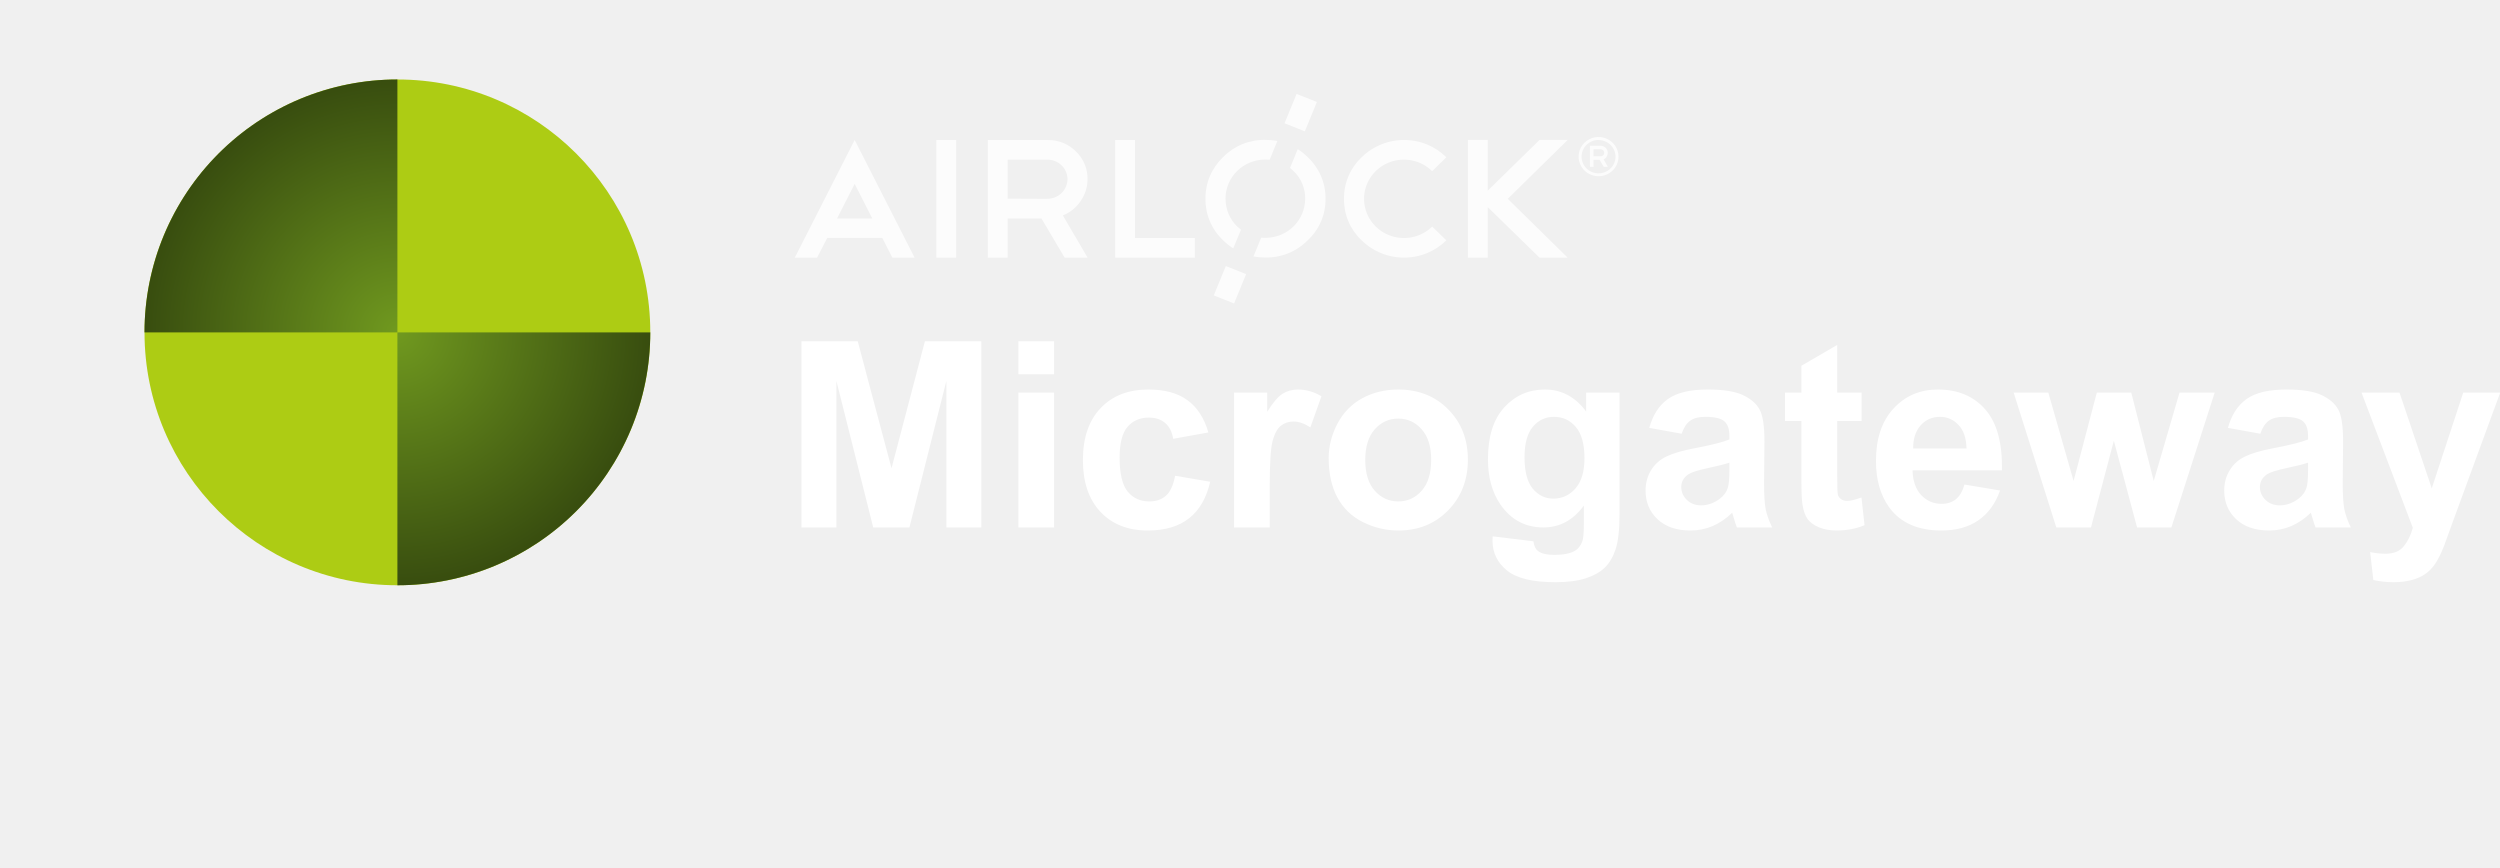
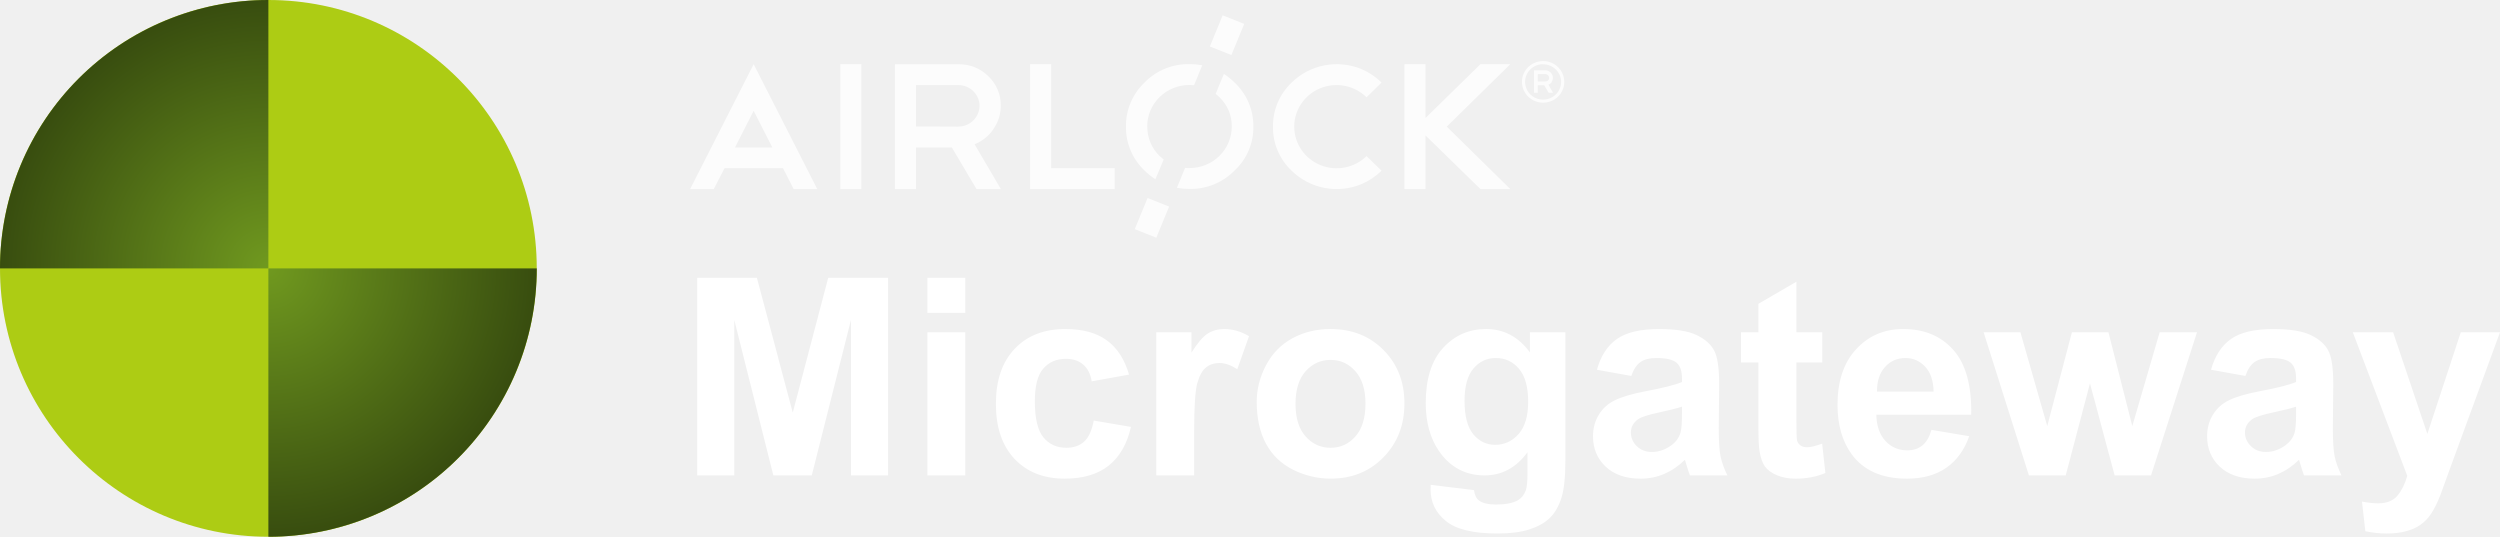
- <svg xmlns="http://www.w3.org/2000/svg" width="346" height="120" viewBox="0 0 346 120" fill="none">
-   <g opacity="0.8">
-     <path d="M216.959 19.371H213.065L205.903 26.387V19.371H203.157V35.657H205.903V28.664L213.065 35.657H216.959L208.673 27.516L216.959 19.371Z" fill="white" />
-     <path d="M188.445 21.767C187.661 22.511 187.041 23.405 186.623 24.394C186.204 25.383 185.997 26.445 186.012 27.516C185.994 28.586 186.201 29.649 186.619 30.638C187.038 31.626 187.659 32.519 188.445 33.261C189.611 34.409 191.097 35.189 192.716 35.502C194.335 35.816 196.012 35.648 197.533 35.021C198.518 34.604 199.413 34.007 200.171 33.261L198.212 31.359C197.438 32.117 196.454 32.633 195.382 32.841C194.311 33.049 193.201 32.941 192.193 32.53C191.184 32.119 190.322 31.423 189.715 30.531C189.108 29.638 188.783 28.589 188.782 27.516C188.782 26.442 189.107 25.393 189.715 24.5C190.322 23.608 191.185 22.913 192.195 22.503C193.205 22.093 194.315 21.987 195.386 22.198C196.457 22.409 197.441 22.928 198.212 23.688L200.171 21.767C199.414 21.018 198.519 20.42 197.533 20.003C196.011 19.378 194.335 19.212 192.716 19.526C191.098 19.841 189.611 20.62 188.445 21.767Z" fill="white" />
-     <path d="M154.339 35.657H165.37V32.934H157.084V19.371H154.339V35.657Z" fill="white" />
-     <path d="M144.997 27.516L139.457 27.492V22.094H144.997C145.722 22.1 146.416 22.386 146.929 22.889C147.443 23.392 147.735 24.073 147.743 24.785C147.742 25.503 147.453 26.191 146.939 26.701C146.425 27.211 145.727 27.501 144.997 27.508V27.516ZM149.534 27.859C150.177 26.96 150.52 25.885 150.513 24.785C150.525 24.073 150.389 23.366 150.113 22.708C149.837 22.05 149.426 21.454 148.907 20.958C148.402 20.448 147.797 20.046 147.128 19.774C146.459 19.503 145.741 19.368 145.017 19.379H136.712V35.657H139.457V30.235H144.134L147.346 35.657H150.525L147.097 29.812C148.089 29.418 148.938 28.741 149.534 27.867" fill="white" />
-     <path d="M132.332 19.371H129.586V35.657H132.332V19.371Z" fill="white" />
-     <path d="M118.286 25.448L120.722 30.235H115.849L118.286 25.448ZM110 35.657H113.083L114.488 32.934H122.115L123.5 35.657H126.579L118.286 19.371L110 35.657Z" fill="white" />
-     <path d="M180.99 21.751C180.57 21.334 180.107 20.961 179.609 20.638L178.537 23.242C178.709 23.378 178.874 23.523 179.031 23.676C179.55 24.173 179.96 24.769 180.237 25.427C180.513 26.085 180.649 26.792 180.637 27.504C180.637 28.216 180.495 28.921 180.218 29.578C179.941 30.236 179.534 30.833 179.022 31.336C178.51 31.839 177.901 32.238 177.232 32.509C176.563 32.781 175.845 32.919 175.121 32.918C174.924 32.918 174.72 32.918 174.547 32.894L173.479 35.495C174.021 35.594 174.57 35.643 175.121 35.641C176.214 35.661 177.3 35.459 178.31 35.048C179.32 34.636 180.232 34.024 180.99 33.249C181.784 32.513 182.414 31.621 182.837 30.632C183.261 29.643 183.47 28.577 183.451 27.504C183.464 26.43 183.253 25.365 182.83 24.375C182.407 23.386 181.78 22.492 180.99 21.751ZM169.609 27.504C169.606 26.791 169.747 26.085 170.024 25.426C170.3 24.767 170.706 24.168 171.219 23.664C171.732 23.16 172.341 22.761 173.011 22.49C173.681 22.218 174.4 22.08 175.125 22.082C175.323 22.081 175.522 22.091 175.719 22.11L176.787 19.509C176.239 19.409 175.683 19.358 175.125 19.36C174.034 19.338 172.951 19.54 171.944 19.952C170.936 20.363 170.026 20.976 169.272 21.751C168.488 22.496 167.869 23.39 167.45 24.38C167.032 25.369 166.824 26.433 166.839 27.504C166.822 28.575 167.029 29.637 167.448 30.625C167.866 31.614 168.487 32.507 169.272 33.249C169.698 33.673 170.169 34.05 170.677 34.374L171.757 31.793C171.573 31.654 171.396 31.505 171.227 31.347C170.712 30.845 170.304 30.246 170.028 29.586C169.753 28.925 169.614 28.218 169.621 27.504" fill="white" />
-     <path d="M169.655 36.823L167.986 40.884L170.796 42L172.465 37.939L169.655 36.823Z" fill="white" />
-     <path d="M179.449 13L177.78 17.061L180.59 18.177L182.259 14.116L179.449 13Z" fill="white" />
-     <path d="M221.535 21.628H220.544V20.662H221.535C221.665 20.662 221.79 20.712 221.883 20.802C221.975 20.892 222.028 21.015 222.029 21.143C222.03 21.207 222.018 21.271 221.993 21.331C221.968 21.391 221.931 21.445 221.884 21.49C221.838 21.535 221.784 21.571 221.724 21.595C221.664 21.618 221.6 21.63 221.535 21.628ZM222.338 21.692C222.454 21.53 222.516 21.337 222.514 21.139C222.511 20.884 222.407 20.641 222.224 20.46C222.042 20.28 221.794 20.177 221.535 20.172H220.05V23.092H220.544V22.122H221.382L221.957 23.092H222.527L221.936 22.043C222.115 21.974 222.268 21.852 222.374 21.695" fill="white" />
-     <path d="M221.238 24.391C220.692 24.391 220.157 24.231 219.703 23.933C219.249 23.634 218.895 23.21 218.686 22.714C218.477 22.218 218.423 21.672 218.53 21.145C218.636 20.618 218.9 20.134 219.287 19.755C219.673 19.375 220.166 19.117 220.702 19.013C221.238 18.908 221.793 18.963 222.298 19.169C222.803 19.375 223.234 19.723 223.536 20.17C223.839 20.617 224.001 21.143 224 21.68C223.999 22.399 223.707 23.089 223.19 23.597C222.672 24.105 221.97 24.391 221.238 24.391ZM221.238 19.367C220.773 19.367 220.318 19.503 219.931 19.757C219.544 20.011 219.243 20.372 219.065 20.795C218.887 21.217 218.84 21.682 218.931 22.131C219.022 22.579 219.246 22.991 219.575 23.315C219.904 23.638 220.323 23.858 220.779 23.948C221.235 24.037 221.709 23.991 222.139 23.816C222.568 23.641 222.936 23.345 223.194 22.964C223.452 22.584 223.591 22.137 223.591 21.68C223.585 21.07 223.335 20.486 222.895 20.056C222.454 19.626 221.859 19.384 221.238 19.383V19.367Z" fill="white" />
+ <svg xmlns="http://www.w3.org/2000/svg" width="326.029" height="70" viewBox="0 0 326.029 70" fill="none" version="1.1" id="svg17">
+   <g opacity="0.8" id="g11" transform="translate(-20,-11)">
+     <path d="m 216.959,19.371 h -3.894 l -7.162,7.016 v -7.016 h -2.746 v 16.285 h 2.746 v -6.992 l 7.162,6.992 h 3.894 l -8.286,-8.141 z" fill="#ffffff" id="path1" />
+     <path d="m 188.445,21.767 c -0.784,0.744 -1.404,1.638 -1.822,2.627 -0.419,0.989 -0.626,2.051 -0.611,3.122 -0.018,1.071 0.189,2.133 0.607,3.122 0.419,0.989 1.04,1.882 1.826,2.623 1.166,1.147 2.652,1.928 4.271,2.241 1.619,0.313 3.296,0.146 4.817,-0.481 0.985,-0.417 1.88,-1.014 2.638,-1.76 l -1.959,-1.902 c -0.774,0.758 -1.758,1.273 -2.83,1.482 -1.071,0.208 -2.181,0.1 -3.189,-0.311 -1.009,-0.411 -1.871,-1.107 -2.478,-1.999 -0.607,-0.892 -0.932,-1.941 -0.933,-3.015 0,-1.074 0.325,-2.123 0.933,-3.016 0.607,-0.892 1.47,-1.587 2.48,-1.997 1.01,-0.41 2.12,-0.516 3.191,-0.305 1.071,0.211 2.055,0.73 2.826,1.49 l 1.959,-1.922 c -0.757,-0.748 -1.652,-1.347 -2.638,-1.764 -1.522,-0.625 -3.198,-0.79 -4.817,-0.476 -1.618,0.314 -3.105,1.094 -4.271,2.24 z" fill="#ffffff" id="path2" />
+     <path d="m 154.339,35.657 h 11.031 v -2.723 h -8.286 V 19.371 h -2.745 z" fill="#ffffff" id="path3" />
+     <path d="m 144.997,27.516 -5.54,-0.024 v -5.398 h 5.54 c 0.725,0.006 1.419,0.291 1.932,0.794 0.514,0.503 0.806,1.184 0.814,1.897 -0.001,0.718 -0.29,1.406 -0.804,1.916 -0.514,0.51 -1.212,0.8 -1.942,0.807 z m 4.537,0.343 c 0.643,-0.9 0.986,-1.974 0.979,-3.074 0.012,-0.712 -0.124,-1.419 -0.4,-2.077 -0.276,-0.658 -0.687,-1.254 -1.206,-1.751 -0.505,-0.509 -1.11,-0.912 -1.779,-1.183 -0.669,-0.271 -1.387,-0.406 -2.111,-0.395 h -8.305 v 16.277 h 2.745 v -5.422 h 4.677 l 3.212,5.422 h 3.179 l -3.428,-5.844 c 0.992,-0.394 1.841,-1.072 2.437,-1.945" fill="#ffffff" id="path4" />
+     <path d="m 132.332,19.371 h -2.746 v 16.285 h 2.746 z" fill="#ffffff" id="path5" />
+     <path d="m 118.286,25.448 2.436,4.787 h -4.873 z M 110,35.657 h 3.083 l 1.405,-2.723 h 7.627 l 1.385,2.723 h 3.079 l -8.293,-16.285 z" fill="#ffffff" id="path6" />
+     <path d="m 180.99,21.751 c -0.42,-0.417 -0.883,-0.79 -1.381,-1.113 l -1.072,2.604 c 0.172,0.136 0.337,0.281 0.494,0.434 0.519,0.497 0.929,1.092 1.206,1.751 0.276,0.658 0.412,1.365 0.4,2.077 0,0.712 -0.142,1.417 -0.419,2.074 -0.277,0.658 -0.684,1.255 -1.196,1.758 -0.512,0.503 -1.121,0.901 -1.79,1.173 -0.669,0.271 -1.387,0.41 -2.111,0.409 -0.197,0 -0.401,0 -0.574,-0.024 l -1.068,2.6 c 0.542,0.099 1.091,0.148 1.642,0.146 1.093,0.021 2.179,-0.181 3.189,-0.593 1.01,-0.411 1.922,-1.024 2.68,-1.798 0.794,-0.737 1.424,-1.628 1.847,-2.617 0.424,-0.989 0.633,-2.055 0.614,-3.128 0.013,-1.074 -0.198,-2.139 -0.621,-3.128 -0.423,-0.99 -1.05,-1.883 -1.84,-2.625 z m -11.381,5.753 c -0.003,-0.713 0.138,-1.419 0.415,-2.078 0.276,-0.659 0.682,-1.258 1.195,-1.762 0.513,-0.504 1.122,-0.903 1.792,-1.175 0.67,-0.272 1.389,-0.41 2.114,-0.407 0.198,-7e-4 0.397,0.009 0.594,0.028 l 1.068,-2.6 c -0.548,-0.101 -1.104,-0.151 -1.662,-0.15 -1.091,-0.021 -2.174,0.181 -3.181,0.592 -1.008,0.411 -1.918,1.024 -2.672,1.799 -0.784,0.745 -1.403,1.64 -1.822,2.629 -0.418,0.99 -0.626,2.053 -0.611,3.124 -0.017,1.071 0.19,2.133 0.609,3.122 0.418,0.988 1.039,1.882 1.824,2.624 0.426,0.423 0.897,0.8 1.405,1.125 l 1.08,-2.581 c -0.184,-0.14 -0.361,-0.288 -0.53,-0.446 -0.515,-0.503 -0.923,-1.102 -1.199,-1.762 -0.275,-0.66 -0.414,-1.368 -0.407,-2.082" fill="#ffffff" id="path7" />
+     <path d="m 169.655,36.823 -1.669,4.061 2.81,1.116 1.669,-4.061 z" fill="#ffffff" id="path8" />
+     <path d="m 179.449,13 -1.669,4.061 2.81,1.116 1.669,-4.061 z" fill="#ffffff" id="path9" />
+     <path d="m 221.535,21.628 h -0.991 v -0.967 h 0.991 c 0.13,0 0.255,0.051 0.348,0.141 0.092,0.09 0.145,0.213 0.146,0.341 0.001,0.065 -0.011,0.129 -0.036,0.188 -0.025,0.06 -0.062,0.114 -0.109,0.159 -0.046,0.045 -0.1,0.081 -0.16,0.104 -0.06,0.024 -0.124,0.035 -0.189,0.034 z m 0.803,0.063 c 0.116,-0.162 0.178,-0.355 0.176,-0.552 -0.003,-0.255 -0.107,-0.498 -0.29,-0.679 -0.182,-0.18 -0.43,-0.284 -0.689,-0.288 h -1.485 v 2.92 h 0.494 v -0.971 h 0.838 l 0.575,0.971 h 0.57 l -0.591,-1.05 c 0.179,-0.069 0.332,-0.19 0.438,-0.347" fill="#ffffff" id="path10" />
+     <path d="m 221.238,24.391 c -0.546,0 -1.081,-0.159 -1.535,-0.458 -0.454,-0.298 -0.808,-0.723 -1.017,-1.219 -0.209,-0.496 -0.263,-1.042 -0.156,-1.569 0.106,-0.527 0.37,-1.01 0.757,-1.39 0.386,-0.38 0.879,-0.638 1.415,-0.742 0.536,-0.104 1.091,-0.05 1.596,0.156 0.505,0.206 0.936,0.555 1.238,1.002 0.303,0.447 0.465,0.972 0.464,1.509 -0.001,0.719 -0.293,1.409 -0.81,1.917 -0.518,0.508 -1.22,0.794 -1.952,0.794 z m 0,-5.023 c -0.465,0 -0.92,0.136 -1.307,0.39 -0.387,0.254 -0.688,0.615 -0.866,1.038 -0.178,0.422 -0.225,0.887 -0.134,1.336 0.091,0.449 0.315,0.861 0.644,1.184 0.329,0.323 0.748,0.544 1.204,0.633 0.456,0.089 0.93,0.043 1.36,-0.132 0.429,-0.175 0.797,-0.471 1.055,-0.852 0.258,-0.38 0.397,-0.827 0.397,-1.285 -0.006,-0.61 -0.256,-1.194 -0.696,-1.624 -0.441,-0.43 -1.036,-0.672 -1.657,-0.673 z" fill="#ffffff" id="path11" />
  </g>
-   <circle cx="55" cy="46" r="35" fill="#ADCC14" />
-   <path d="M55 11C50.404 11 45.852 11.905 41.606 13.664C37.36 15.423 33.501 18.001 30.251 21.251C27.001 24.501 24.423 28.36 22.664 32.606C20.905 36.852 20 41.404 20 46L55 46L55 11Z" fill="url(#paint0_radial_1419_477)" />
-   <path d="M55 81C59.596 81 64.147 80.095 68.394 78.336C72.64 76.577 76.499 73.999 79.749 70.749C82.999 67.499 85.577 63.64 87.336 59.394C89.095 55.148 90 50.596 90 46L55 46L55 81Z" fill="url(#paint1_radial_1419_477)" />
-   <path d="M110.922 73V47.23H118.709L123.385 64.809L128.008 47.23H135.812V73H130.979V52.715L125.863 73H120.854L115.756 52.715V73H110.922ZM140.945 51.801V47.23H145.885V51.801H140.945ZM140.945 73V54.332H145.885V73H140.945ZM167.242 59.852L162.373 60.73C162.209 59.758 161.834 59.025 161.248 58.533C160.674 58.041 159.924 57.795 158.998 57.795C157.768 57.795 156.783 58.223 156.045 59.078C155.318 59.922 154.955 61.34 154.955 63.332C154.955 65.547 155.324 67.111 156.062 68.025C156.812 68.939 157.814 69.397 159.068 69.397C160.006 69.397 160.773 69.133 161.371 68.606C161.969 68.066 162.391 67.147 162.637 65.846L167.488 66.672C166.984 68.898 166.018 70.58 164.588 71.717C163.158 72.853 161.242 73.422 158.84 73.422C156.109 73.422 153.93 72.561 152.301 70.838C150.684 69.115 149.875 66.731 149.875 63.684C149.875 60.602 150.689 58.205 152.318 56.494C153.947 54.772 156.15 53.91 158.928 53.91C161.201 53.91 163.006 54.402 164.342 55.387C165.689 56.359 166.656 57.848 167.242 59.852ZM175.732 73H170.793V54.332H175.381V56.986C176.166 55.732 176.869 54.906 177.49 54.508C178.123 54.109 178.838 53.91 179.635 53.91C180.76 53.91 181.844 54.221 182.887 54.842L181.357 59.148C180.525 58.609 179.752 58.34 179.037 58.34C178.346 58.34 177.76 58.533 177.279 58.92C176.799 59.295 176.418 59.98 176.137 60.977C175.867 61.973 175.732 64.059 175.732 67.234V73ZM183.889 63.402C183.889 61.762 184.293 60.174 185.102 58.639C185.91 57.103 187.053 55.932 188.529 55.123C190.018 54.315 191.676 53.91 193.504 53.91C196.328 53.91 198.643 54.83 200.447 56.67C202.252 58.498 203.154 60.812 203.154 63.613C203.154 66.438 202.24 68.781 200.412 70.644C198.596 72.496 196.305 73.422 193.539 73.422C191.828 73.422 190.193 73.035 188.635 72.262C187.088 71.488 185.91 70.357 185.102 68.869C184.293 67.369 183.889 65.547 183.889 63.402ZM188.951 63.666C188.951 65.518 189.391 66.936 190.27 67.92C191.148 68.904 192.232 69.397 193.521 69.397C194.811 69.397 195.889 68.904 196.756 67.92C197.635 66.936 198.074 65.506 198.074 63.631C198.074 61.803 197.635 60.397 196.756 59.412C195.889 58.428 194.811 57.935 193.521 57.935C192.232 57.935 191.148 58.428 190.27 59.412C189.391 60.397 188.951 61.815 188.951 63.666ZM206.582 74.231L212.225 74.916C212.318 75.572 212.535 76.023 212.875 76.269C213.344 76.621 214.082 76.797 215.09 76.797C216.379 76.797 217.346 76.603 217.99 76.217C218.424 75.959 218.752 75.543 218.975 74.969C219.127 74.559 219.203 73.803 219.203 72.701V69.977C217.727 71.992 215.863 73 213.613 73C211.105 73 209.119 71.939 207.654 69.818C206.506 68.143 205.932 66.057 205.932 63.56C205.932 60.432 206.682 58.041 208.182 56.389C209.693 54.736 211.568 53.91 213.807 53.91C216.115 53.91 218.02 54.924 219.52 56.951V54.332H224.143V71.084C224.143 73.287 223.961 74.934 223.598 76.023C223.234 77.113 222.725 77.969 222.068 78.59C221.412 79.211 220.533 79.697 219.432 80.049C218.342 80.4 216.959 80.576 215.283 80.576C212.119 80.576 209.875 80.031 208.551 78.941C207.227 77.863 206.564 76.492 206.564 74.828C206.564 74.664 206.57 74.465 206.582 74.231ZM210.994 63.279C210.994 65.26 211.375 66.713 212.137 67.639C212.91 68.553 213.859 69.01 214.984 69.01C216.191 69.01 217.211 68.541 218.043 67.603C218.875 66.654 219.291 65.254 219.291 63.402C219.291 61.469 218.893 60.033 218.096 59.096C217.299 58.158 216.291 57.69 215.072 57.69C213.889 57.69 212.91 58.152 212.137 59.078C211.375 59.992 210.994 61.393 210.994 63.279ZM232.738 60.027L228.256 59.219C228.76 57.414 229.627 56.078 230.857 55.211C232.088 54.344 233.916 53.91 236.342 53.91C238.545 53.91 240.186 54.174 241.264 54.701C242.342 55.217 243.098 55.879 243.531 56.688C243.977 57.484 244.199 58.955 244.199 61.1L244.146 66.865C244.146 68.506 244.223 69.719 244.375 70.504C244.539 71.277 244.838 72.109 245.271 73H240.385C240.256 72.672 240.098 72.186 239.91 71.541C239.828 71.248 239.77 71.055 239.734 70.961C238.891 71.781 237.988 72.397 237.027 72.807C236.066 73.217 235.041 73.422 233.951 73.422C232.029 73.422 230.512 72.9 229.398 71.857C228.297 70.814 227.746 69.496 227.746 67.902C227.746 66.848 227.998 65.91 228.502 65.09C229.006 64.258 229.709 63.625 230.611 63.191C231.525 62.746 232.838 62.359 234.549 62.031C236.857 61.598 238.457 61.193 239.348 60.818V60.326C239.348 59.377 239.113 58.703 238.645 58.305C238.176 57.895 237.291 57.69 235.99 57.69C235.111 57.69 234.426 57.865 233.934 58.217C233.441 58.557 233.043 59.16 232.738 60.027ZM239.348 64.035C238.715 64.246 237.713 64.498 236.342 64.791C234.971 65.084 234.074 65.371 233.652 65.652C233.008 66.109 232.686 66.689 232.686 67.393C232.686 68.084 232.943 68.682 233.459 69.186C233.975 69.689 234.631 69.941 235.428 69.941C236.318 69.941 237.168 69.648 237.977 69.062C238.574 68.617 238.967 68.072 239.154 67.428C239.283 67.006 239.348 66.203 239.348 65.019V64.035ZM257.646 54.332V58.27H254.271V65.793C254.271 67.316 254.301 68.207 254.359 68.465C254.43 68.711 254.576 68.916 254.799 69.08C255.033 69.244 255.314 69.326 255.643 69.326C256.1 69.326 256.762 69.168 257.629 68.852L258.051 72.684C256.902 73.176 255.602 73.422 254.148 73.422C253.258 73.422 252.455 73.275 251.74 72.982C251.025 72.678 250.498 72.291 250.158 71.822C249.83 71.342 249.602 70.697 249.473 69.889C249.367 69.314 249.314 68.154 249.314 66.408V58.27H247.047V54.332H249.314V50.623L254.271 47.74V54.332H257.646ZM271.885 67.059L276.807 67.885C276.174 69.689 275.172 71.066 273.801 72.016C272.441 72.953 270.736 73.422 268.686 73.422C265.439 73.422 263.037 72.361 261.479 70.24C260.248 68.541 259.633 66.397 259.633 63.807C259.633 60.713 260.441 58.293 262.059 56.547C263.676 54.789 265.721 53.91 268.193 53.91C270.971 53.91 273.162 54.83 274.768 56.67C276.373 58.498 277.141 61.305 277.07 65.09H264.695C264.73 66.555 265.129 67.697 265.891 68.518C266.652 69.326 267.602 69.731 268.738 69.731C269.512 69.731 270.162 69.519 270.689 69.098C271.217 68.676 271.615 67.996 271.885 67.059ZM272.166 62.066C272.131 60.637 271.762 59.553 271.059 58.815C270.355 58.065 269.5 57.69 268.492 57.69C267.414 57.69 266.523 58.082 265.82 58.867C265.117 59.652 264.771 60.719 264.783 62.066H272.166ZM284.594 73L278.688 54.332H283.486L286.984 66.566L290.201 54.332H294.965L298.076 66.566L301.645 54.332H306.514L300.52 73H295.773L292.557 60.994L289.393 73H284.594ZM312.824 60.027L308.342 59.219C308.846 57.414 309.713 56.078 310.943 55.211C312.174 54.344 314.002 53.91 316.428 53.91C318.631 53.91 320.271 54.174 321.35 54.701C322.428 55.217 323.184 55.879 323.617 56.688C324.062 57.484 324.285 58.955 324.285 61.1L324.232 66.865C324.232 68.506 324.309 69.719 324.461 70.504C324.625 71.277 324.924 72.109 325.357 73H320.471C320.342 72.672 320.184 72.186 319.996 71.541C319.914 71.248 319.855 71.055 319.82 70.961C318.977 71.781 318.074 72.397 317.113 72.807C316.152 73.217 315.127 73.422 314.037 73.422C312.115 73.422 310.598 72.9 309.484 71.857C308.383 70.814 307.832 69.496 307.832 67.902C307.832 66.848 308.084 65.91 308.588 65.09C309.092 64.258 309.795 63.625 310.697 63.191C311.611 62.746 312.924 62.359 314.635 62.031C316.943 61.598 318.543 61.193 319.434 60.818V60.326C319.434 59.377 319.199 58.703 318.73 58.305C318.262 57.895 317.377 57.69 316.076 57.69C315.197 57.69 314.512 57.865 314.02 58.217C313.527 58.557 313.129 59.16 312.824 60.027ZM319.434 64.035C318.801 64.246 317.799 64.498 316.428 64.791C315.057 65.084 314.16 65.371 313.738 65.652C313.094 66.109 312.771 66.689 312.771 67.393C312.771 68.084 313.029 68.682 313.545 69.186C314.061 69.689 314.717 69.941 315.514 69.941C316.404 69.941 317.254 69.648 318.062 69.062C318.66 68.617 319.053 68.072 319.24 67.428C319.369 67.006 319.434 66.203 319.434 65.019V64.035ZM326.834 54.332H332.09L336.555 67.586L340.914 54.332H346.029L339.438 72.297L338.26 75.549C337.826 76.639 337.41 77.471 337.012 78.045C336.625 78.619 336.174 79.082 335.658 79.434C335.154 79.797 334.527 80.078 333.777 80.277C333.039 80.477 332.201 80.576 331.264 80.576C330.314 80.576 329.383 80.477 328.469 80.277L328.029 76.41C328.803 76.562 329.5 76.639 330.121 76.639C331.27 76.639 332.119 76.299 332.67 75.619C333.221 74.951 333.643 74.096 333.936 73.053L326.834 54.332Z" fill="white" />
-   <defs>
-     <radialGradient id="paint0_radial_1419_477" cx="0" cy="0" r="1" gradientUnits="userSpaceOnUse" gradientTransform="translate(55 46) rotate(90) scale(35)">
-       <stop stop-color="#70991F" />
-       <stop offset="1" stop-color="#384D0F" />
+   <circle cx="35" cy="35" r="35" fill="#adcc14" id="circle11" />
+   <path d="M 35,0 C 30.404,0 25.852,0.905 21.606,2.664 17.36,4.423 13.501,7.001 10.251,10.251 7.001,13.501 4.423,17.36 2.664,21.606 0.905,25.852 0,30.404 0,35 h 35 z" fill="url(#paint0_radial_1419_477)" id="path12" style="fill:url(#paint0_radial_1419_477)" />
+   <path d="m 35,70 c 4.596,0 9.148,-0.905 13.394,-2.664 4.246,-1.759 8.105,-4.337 11.355,-7.587 3.25,-3.25 5.828,-7.108 7.587,-11.355 C 69.095,44.148 70,39.596 70,35 H 35 Z" fill="url(#paint1_radial_1419_477)" id="path13" style="fill:url(#paint1_radial_1419_477)" />
+   <path d="M 90.922,62 V 36.23 h 7.787 l 4.676,17.578 4.623,-17.578 h 7.804 V 62 h -4.833 V 41.715 L 105.863,62 h -5.009 L 95.756,41.715 V 62 Z m 30.023,-21.199 v -4.57 h 4.94 v 4.57 z m 0,21.199 V 43.332 h 4.94 V 62 Z m 26.297,-13.148 -4.869,0.879 c -0.164,-0.973 -0.539,-1.705 -1.125,-2.197 -0.574,-0.492 -1.324,-0.738 -2.25,-0.738 -1.23,0 -2.215,0.428 -2.953,1.283 -0.727,0.844 -1.09,2.262 -1.09,4.254 0,2.215 0.369,3.779 1.107,4.693 0.75,0.914 1.752,1.371 3.006,1.371 0.938,0 1.705,-0.264 2.303,-0.791 0.598,-0.539 1.02,-1.459 1.266,-2.76 l 4.851,0.826 c -0.504,2.227 -1.47,3.908 -2.9,5.045 -1.43,1.137 -3.346,1.705 -5.748,1.705 -2.731,0 -4.91,-0.861 -6.539,-2.584 -1.617,-1.723 -2.426,-4.107 -2.426,-7.154 0,-3.082 0.814,-5.479 2.443,-7.189 1.629,-1.723 3.832,-2.584 6.61,-2.584 2.273,0 4.078,0.492 5.414,1.476 1.347,0.973 2.314,2.461 2.9,4.465 z M 155.732,62 h -4.939 V 43.332 h 4.588 v 2.654 c 0.785,-1.254 1.488,-2.08 2.109,-2.478 0.633,-0.398 1.348,-0.598 2.145,-0.598 1.125,0 2.209,0.31 3.252,0.932 l -1.53,4.307 c -0.832,-0.539 -1.605,-0.809 -2.32,-0.809 -0.691,0 -1.277,0.193 -1.758,0.58 -0.48,0.375 -0.861,1.061 -1.142,2.057 -0.27,0.996 -0.405,3.082 -0.405,6.258 z m 8.157,-9.598 c 0,-1.641 0.404,-3.228 1.213,-4.764 0.808,-1.535 1.951,-2.707 3.427,-3.516 1.489,-0.808 3.147,-1.213 4.975,-1.213 2.824,0 5.139,0.92 6.943,2.76 1.805,1.828 2.707,4.143 2.707,6.943 0,2.824 -0.914,5.168 -2.742,7.031 -1.816,1.852 -4.107,2.777 -6.873,2.777 -1.711,0 -3.346,-0.387 -4.904,-1.16 -1.547,-0.773 -2.725,-1.904 -3.533,-3.393 -0.809,-1.5 -1.213,-3.322 -1.213,-5.467 z m 5.062,0.264 c 0,1.852 0.44,3.269 1.319,4.254 0.878,0.984 1.962,1.477 3.251,1.477 1.29,0 2.368,-0.492 3.235,-1.477 0.879,-0.984 1.318,-2.414 1.318,-4.289 0,-1.828 -0.439,-3.234 -1.318,-4.219 -0.867,-0.984 -1.945,-1.477 -3.235,-1.477 -1.289,0 -2.373,0.492 -3.251,1.477 -0.879,0.984 -1.319,2.402 -1.319,4.254 z m 17.631,10.565 5.643,0.685 c 0.093,0.656 0.31,1.107 0.65,1.353 0.469,0.352 1.207,0.527 2.215,0.527 1.289,0 2.256,-0.193 2.9,-0.58 0.434,-0.258 0.762,-0.674 0.985,-1.248 0.152,-0.41 0.228,-1.166 0.228,-2.268 v -2.725 c -1.476,2.016 -3.34,3.023 -5.59,3.023 -2.508,0 -4.494,-1.06 -5.959,-3.182 -1.148,-1.676 -1.722,-3.762 -1.722,-6.258 0,-3.129 0.75,-5.519 2.25,-7.172 1.511,-1.652 3.386,-2.478 5.625,-2.478 2.308,0 4.213,1.014 5.713,3.041 V 43.332 h 4.623 v 16.752 c 0,2.203 -0.182,3.85 -0.545,4.939 -0.364,1.09 -0.873,1.945 -1.53,2.566 -0.656,0.621 -1.535,1.107 -2.636,1.459 -1.09,0.352 -2.473,0.527 -4.149,0.527 -3.164,0 -5.408,-0.545 -6.732,-1.635 -1.324,-1.078 -1.987,-2.449 -1.987,-4.113 0,-0.164 0.006,-0.363 0.018,-0.598 z m 4.412,-10.951 c 0,1.98 0.381,3.434 1.143,4.359 0.773,0.914 1.722,1.371 2.847,1.371 1.207,0 2.227,-0.469 3.059,-1.406 0.832,-0.949 1.248,-2.35 1.248,-4.201 0,-1.933 -0.398,-3.369 -1.195,-4.307 -0.797,-0.938 -1.805,-1.406 -3.024,-1.406 -1.183,0 -2.162,0.463 -2.935,1.389 -0.762,0.914 -1.143,2.314 -1.143,4.201 z m 21.744,-3.252 -4.482,-0.808 c 0.504,-1.805 1.371,-3.141 2.601,-4.008 1.231,-0.867 3.059,-1.301 5.485,-1.301 2.203,0 3.844,0.264 4.922,0.791 1.078,0.516 1.834,1.178 2.267,1.986 0.446,0.797 0.668,2.268 0.668,4.412 l -0.053,5.766 c 0,1.641 0.077,2.854 0.229,3.639 0.164,0.773 0.463,1.605 0.896,2.496 h -4.886 c -0.129,-0.328 -0.287,-0.815 -0.475,-1.459 -0.082,-0.293 -0.14,-0.486 -0.176,-0.58 -0.843,0.82 -1.746,1.436 -2.707,1.846 -0.961,0.41 -1.986,0.615 -3.076,0.615 -1.922,0 -3.439,-0.521 -4.553,-1.565 -1.101,-1.043 -1.652,-2.361 -1.652,-3.955 0,-1.055 0.252,-1.992 0.756,-2.812 0.504,-0.832 1.207,-1.465 2.109,-1.898 0.914,-0.445 2.227,-0.832 3.938,-1.16 2.308,-0.433 3.908,-0.838 4.799,-1.213 v -0.492 c 0,-0.949 -0.235,-1.623 -0.703,-2.022 -0.469,-0.41 -1.354,-0.615 -2.655,-0.615 -0.879,0 -1.564,0.176 -2.056,0.527 -0.493,0.34 -0.891,0.943 -1.196,1.81 z m 6.61,4.008 c -0.633,0.211 -1.635,0.463 -3.006,0.756 -1.371,0.293 -2.268,0.58 -2.69,0.861 -0.644,0.457 -0.966,1.037 -0.966,1.74 0,0.691 0.257,1.289 0.773,1.793 0.516,0.504 1.172,0.756 1.969,0.756 0.89,0 1.74,-0.293 2.549,-0.879 0.597,-0.445 0.99,-0.99 1.177,-1.635 0.129,-0.422 0.194,-1.225 0.194,-2.408 z m 18.298,-9.703 v 3.938 h -3.375 v 7.524 c 0,1.523 0.03,2.414 0.088,2.672 0.071,0.246 0.217,0.451 0.44,0.615 0.234,0.164 0.515,0.246 0.844,0.246 0.457,0 1.119,-0.158 1.986,-0.475 l 0.422,3.832 c -1.149,0.492 -2.449,0.738 -3.903,0.738 -0.89,0 -1.693,-0.146 -2.408,-0.44 -0.715,-0.305 -1.242,-0.691 -1.582,-1.16 -0.328,-0.48 -0.556,-1.125 -0.685,-1.934 -0.106,-0.574 -0.159,-1.734 -0.159,-3.481 v -8.139 h -2.267 V 43.332 h 2.267 v -3.709 l 4.957,-2.883 v 6.592 z m 14.239,12.727 4.922,0.826 c -0.633,1.805 -1.635,3.182 -3.006,4.131 -1.36,0.938 -3.065,1.406 -5.115,1.406 -3.247,0 -5.649,-1.061 -7.207,-3.182 -1.231,-1.699 -1.846,-3.844 -1.846,-6.434 0,-3.094 0.808,-5.514 2.426,-7.26 1.617,-1.758 3.662,-2.637 6.134,-2.637 2.778,0 4.969,0.92 6.575,2.76 1.605,1.828 2.373,4.635 2.302,8.42 h -12.375 c 0.035,1.465 0.434,2.607 1.196,3.428 0.761,0.809 1.711,1.213 2.847,1.213 0.774,0 1.424,-0.211 1.951,-0.633 0.528,-0.422 0.926,-1.102 1.196,-2.039 z m 0.281,-4.992 c -0.035,-1.43 -0.404,-2.514 -1.107,-3.252 -0.704,-0.75 -1.559,-1.125 -2.567,-1.125 -1.078,0 -1.969,0.393 -2.672,1.178 -0.703,0.785 -1.049,1.852 -1.037,3.199 z M 264.594,62 258.688,43.332 h 4.798 l 3.498,12.234 3.217,-12.234 h 4.764 l 3.111,12.234 3.569,-12.234 h 4.869 L 280.52,62 h -4.747 L 272.557,49.994 269.393,62 Z m 28.23,-12.973 -4.482,-0.808 c 0.504,-1.805 1.371,-3.141 2.601,-4.008 1.231,-0.867 3.059,-1.301 5.485,-1.301 2.203,0 3.843,0.264 4.922,0.791 1.078,0.516 1.834,1.178 2.267,1.986 0.445,0.797 0.668,2.268 0.668,4.412 l -0.053,5.766 c 0,1.641 0.077,2.854 0.229,3.639 0.164,0.773 0.463,1.605 0.896,2.496 h -4.886 c -0.129,-0.328 -0.287,-0.815 -0.475,-1.459 -0.082,-0.293 -0.141,-0.486 -0.176,-0.58 -0.843,0.82 -1.746,1.436 -2.707,1.846 -0.961,0.41 -1.986,0.615 -3.076,0.615 -1.922,0 -3.439,-0.521 -4.553,-1.565 -1.101,-1.043 -1.652,-2.361 -1.652,-3.955 0,-1.055 0.252,-1.992 0.756,-2.812 0.504,-0.832 1.207,-1.465 2.109,-1.898 0.914,-0.445 2.227,-0.832 3.938,-1.16 2.308,-0.433 3.908,-0.838 4.799,-1.213 v -0.492 c 0,-0.949 -0.235,-1.623 -0.704,-2.022 -0.468,-0.41 -1.353,-0.615 -2.654,-0.615 -0.879,0 -1.564,0.176 -2.056,0.527 -0.493,0.34 -0.891,0.943 -1.196,1.81 z m 6.61,4.008 c -0.633,0.211 -1.635,0.463 -3.006,0.756 -1.371,0.293 -2.268,0.58 -2.69,0.861 -0.644,0.457 -0.967,1.037 -0.967,1.74 0,0.691 0.258,1.289 0.774,1.793 0.516,0.504 1.172,0.756 1.969,0.756 0.89,0 1.74,-0.293 2.548,-0.879 0.598,-0.445 0.991,-0.99 1.178,-1.635 0.129,-0.422 0.194,-1.225 0.194,-2.408 z m 7.4,-9.703 h 5.256 l 4.465,13.254 4.359,-13.254 h 5.115 l -6.591,17.965 -1.178,3.252 c -0.434,1.09 -0.85,1.922 -1.248,2.496 -0.387,0.574 -0.838,1.037 -1.354,1.389 -0.504,0.363 -1.131,0.644 -1.881,0.844 -0.738,0.199 -1.576,0.299 -2.513,0.299 -0.95,0 -1.881,-0.1 -2.795,-0.299 l -0.44,-3.867 c 0.774,0.152 1.471,0.229 2.092,0.229 1.149,0 1.998,-0.34 2.549,-1.02 0.551,-0.668 0.973,-1.523 1.266,-2.566 z" fill="#ffffff" id="path14" />
+   <defs id="defs17">
+     <radialGradient id="paint0_radial_1419_477" cx="0" cy="0" r="1" gradientUnits="userSpaceOnUse" gradientTransform="matrix(0,35,-35,0,35,35)">
+       <stop stop-color="#70991F" id="stop14" />
+       <stop offset="1" stop-color="#384D0F" id="stop15" />
    </radialGradient>
-     <radialGradient id="paint1_radial_1419_477" cx="0" cy="0" r="1" gradientUnits="userSpaceOnUse" gradientTransform="translate(55 46) rotate(90) scale(35)">
-       <stop stop-color="#70991F" />
-       <stop offset="1" stop-color="#384D0F" />
+     <radialGradient id="paint1_radial_1419_477" cx="0" cy="0" r="1" gradientUnits="userSpaceOnUse" gradientTransform="matrix(0,35,-35,0,35,35)">
+       <stop stop-color="#70991F" id="stop16" />
+       <stop offset="1" stop-color="#384D0F" id="stop17" />
    </radialGradient>
  </defs>
</svg>
